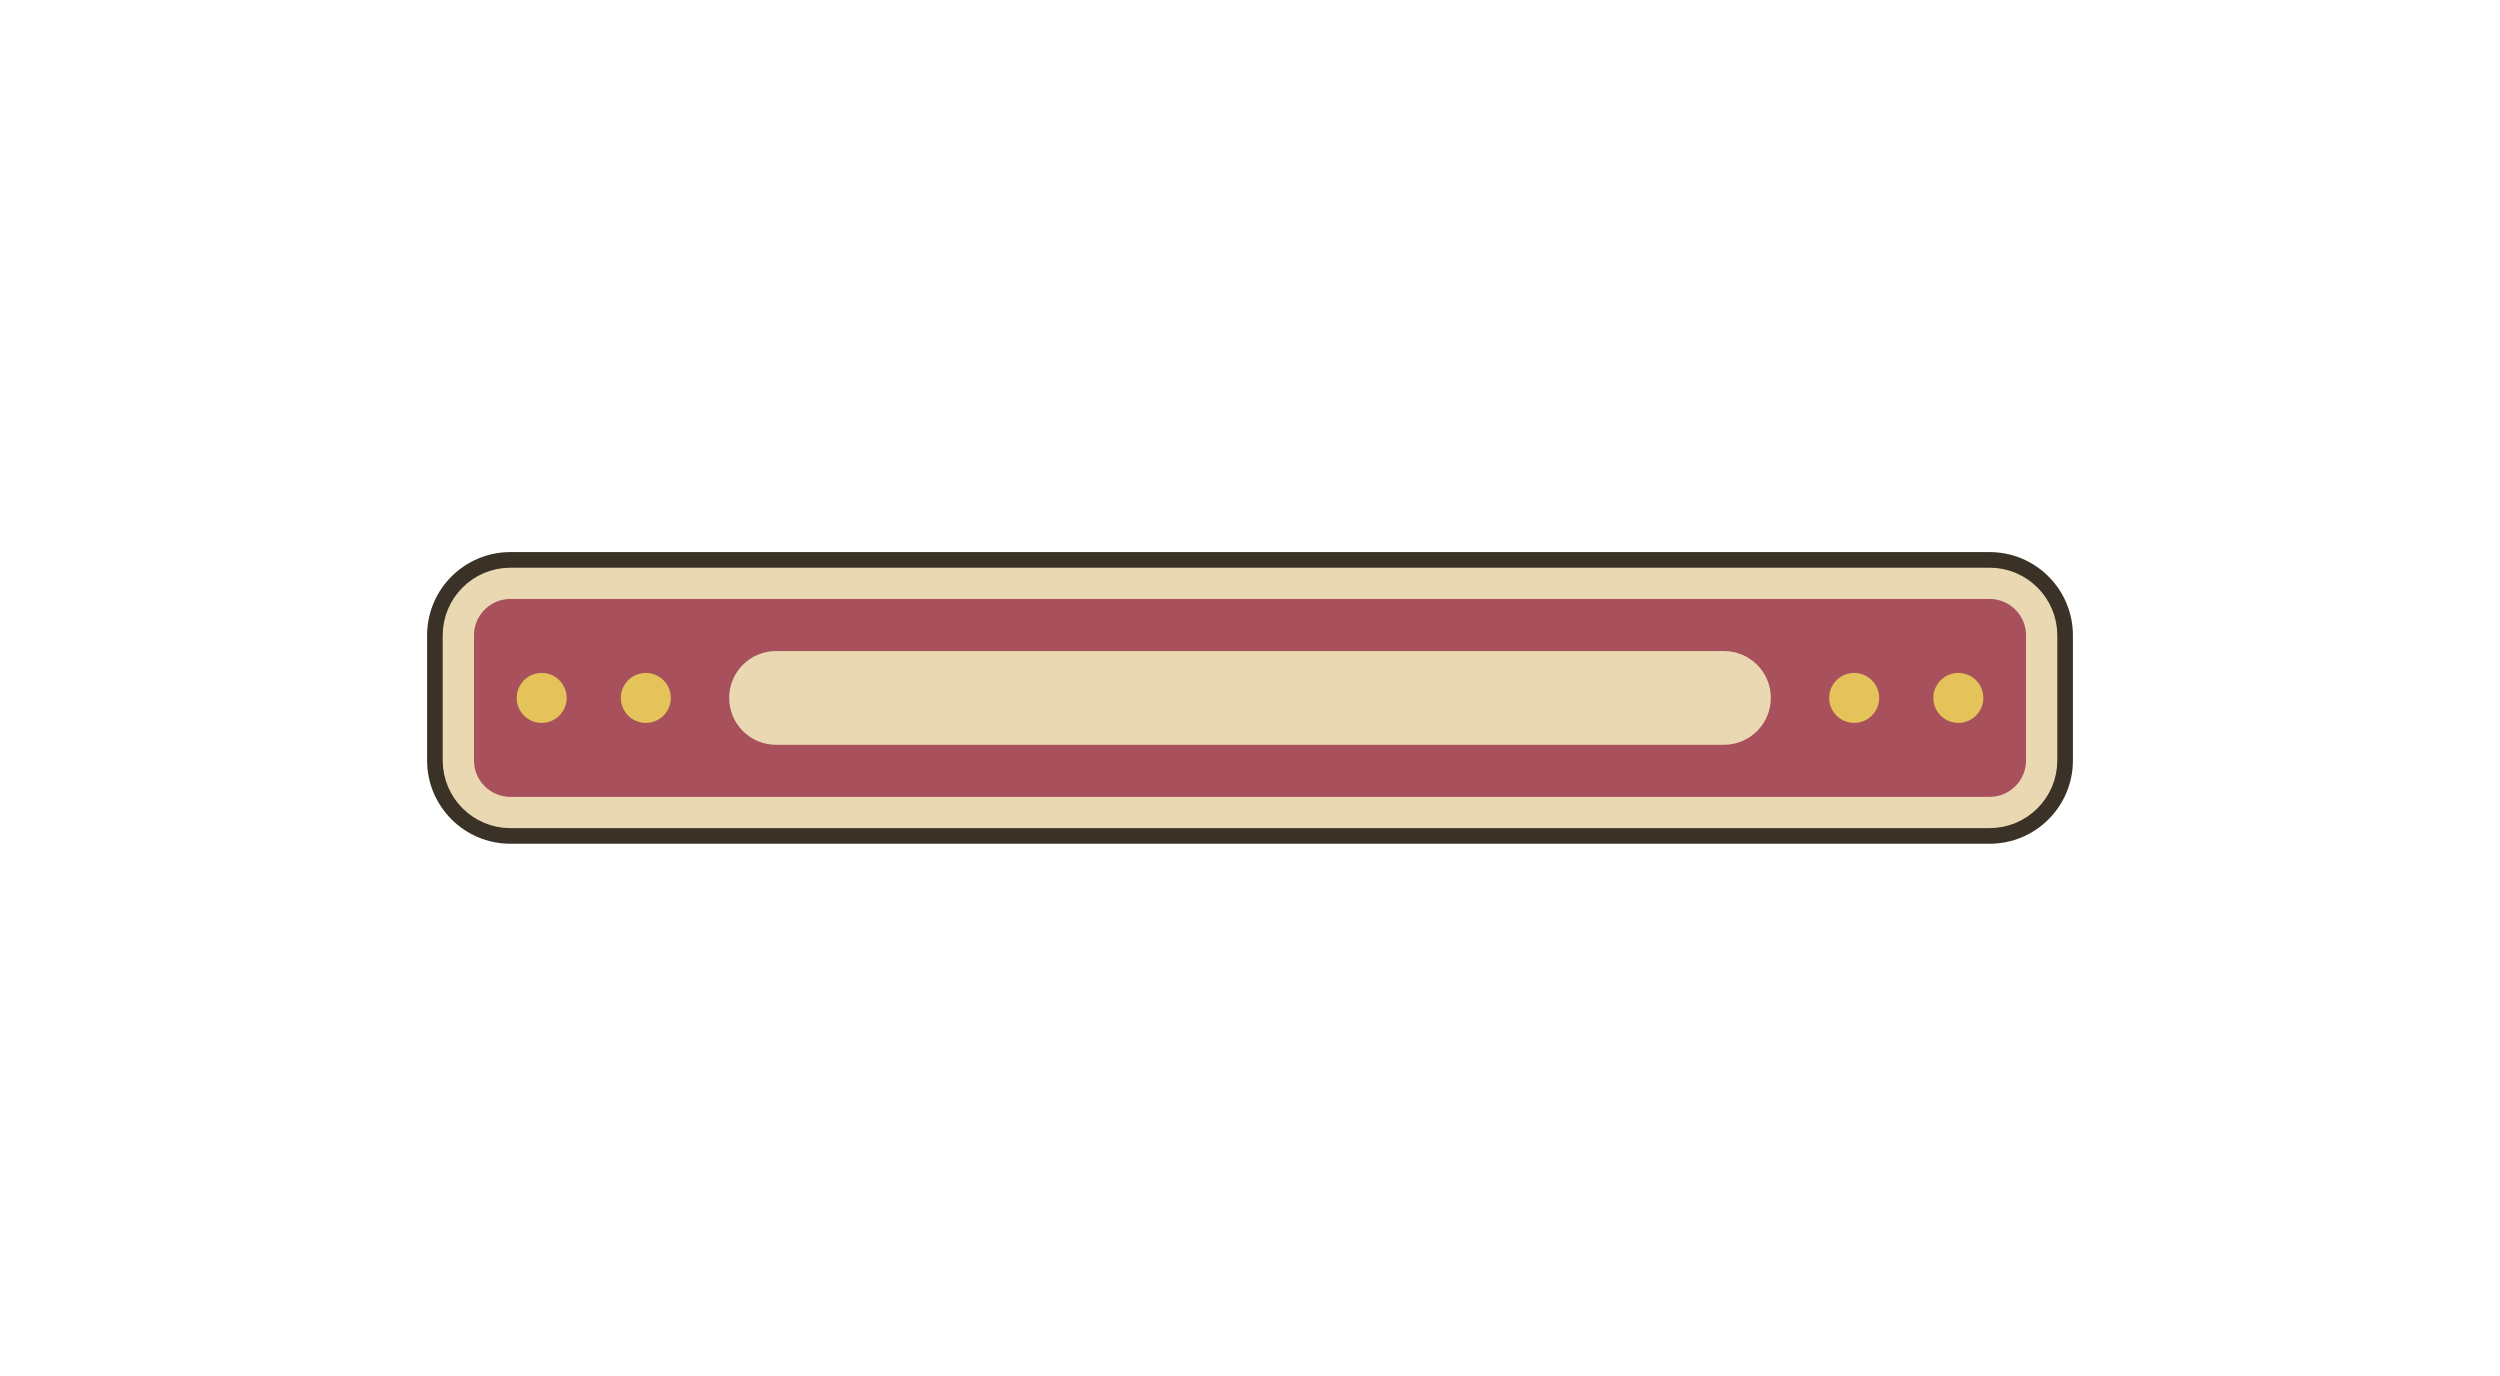
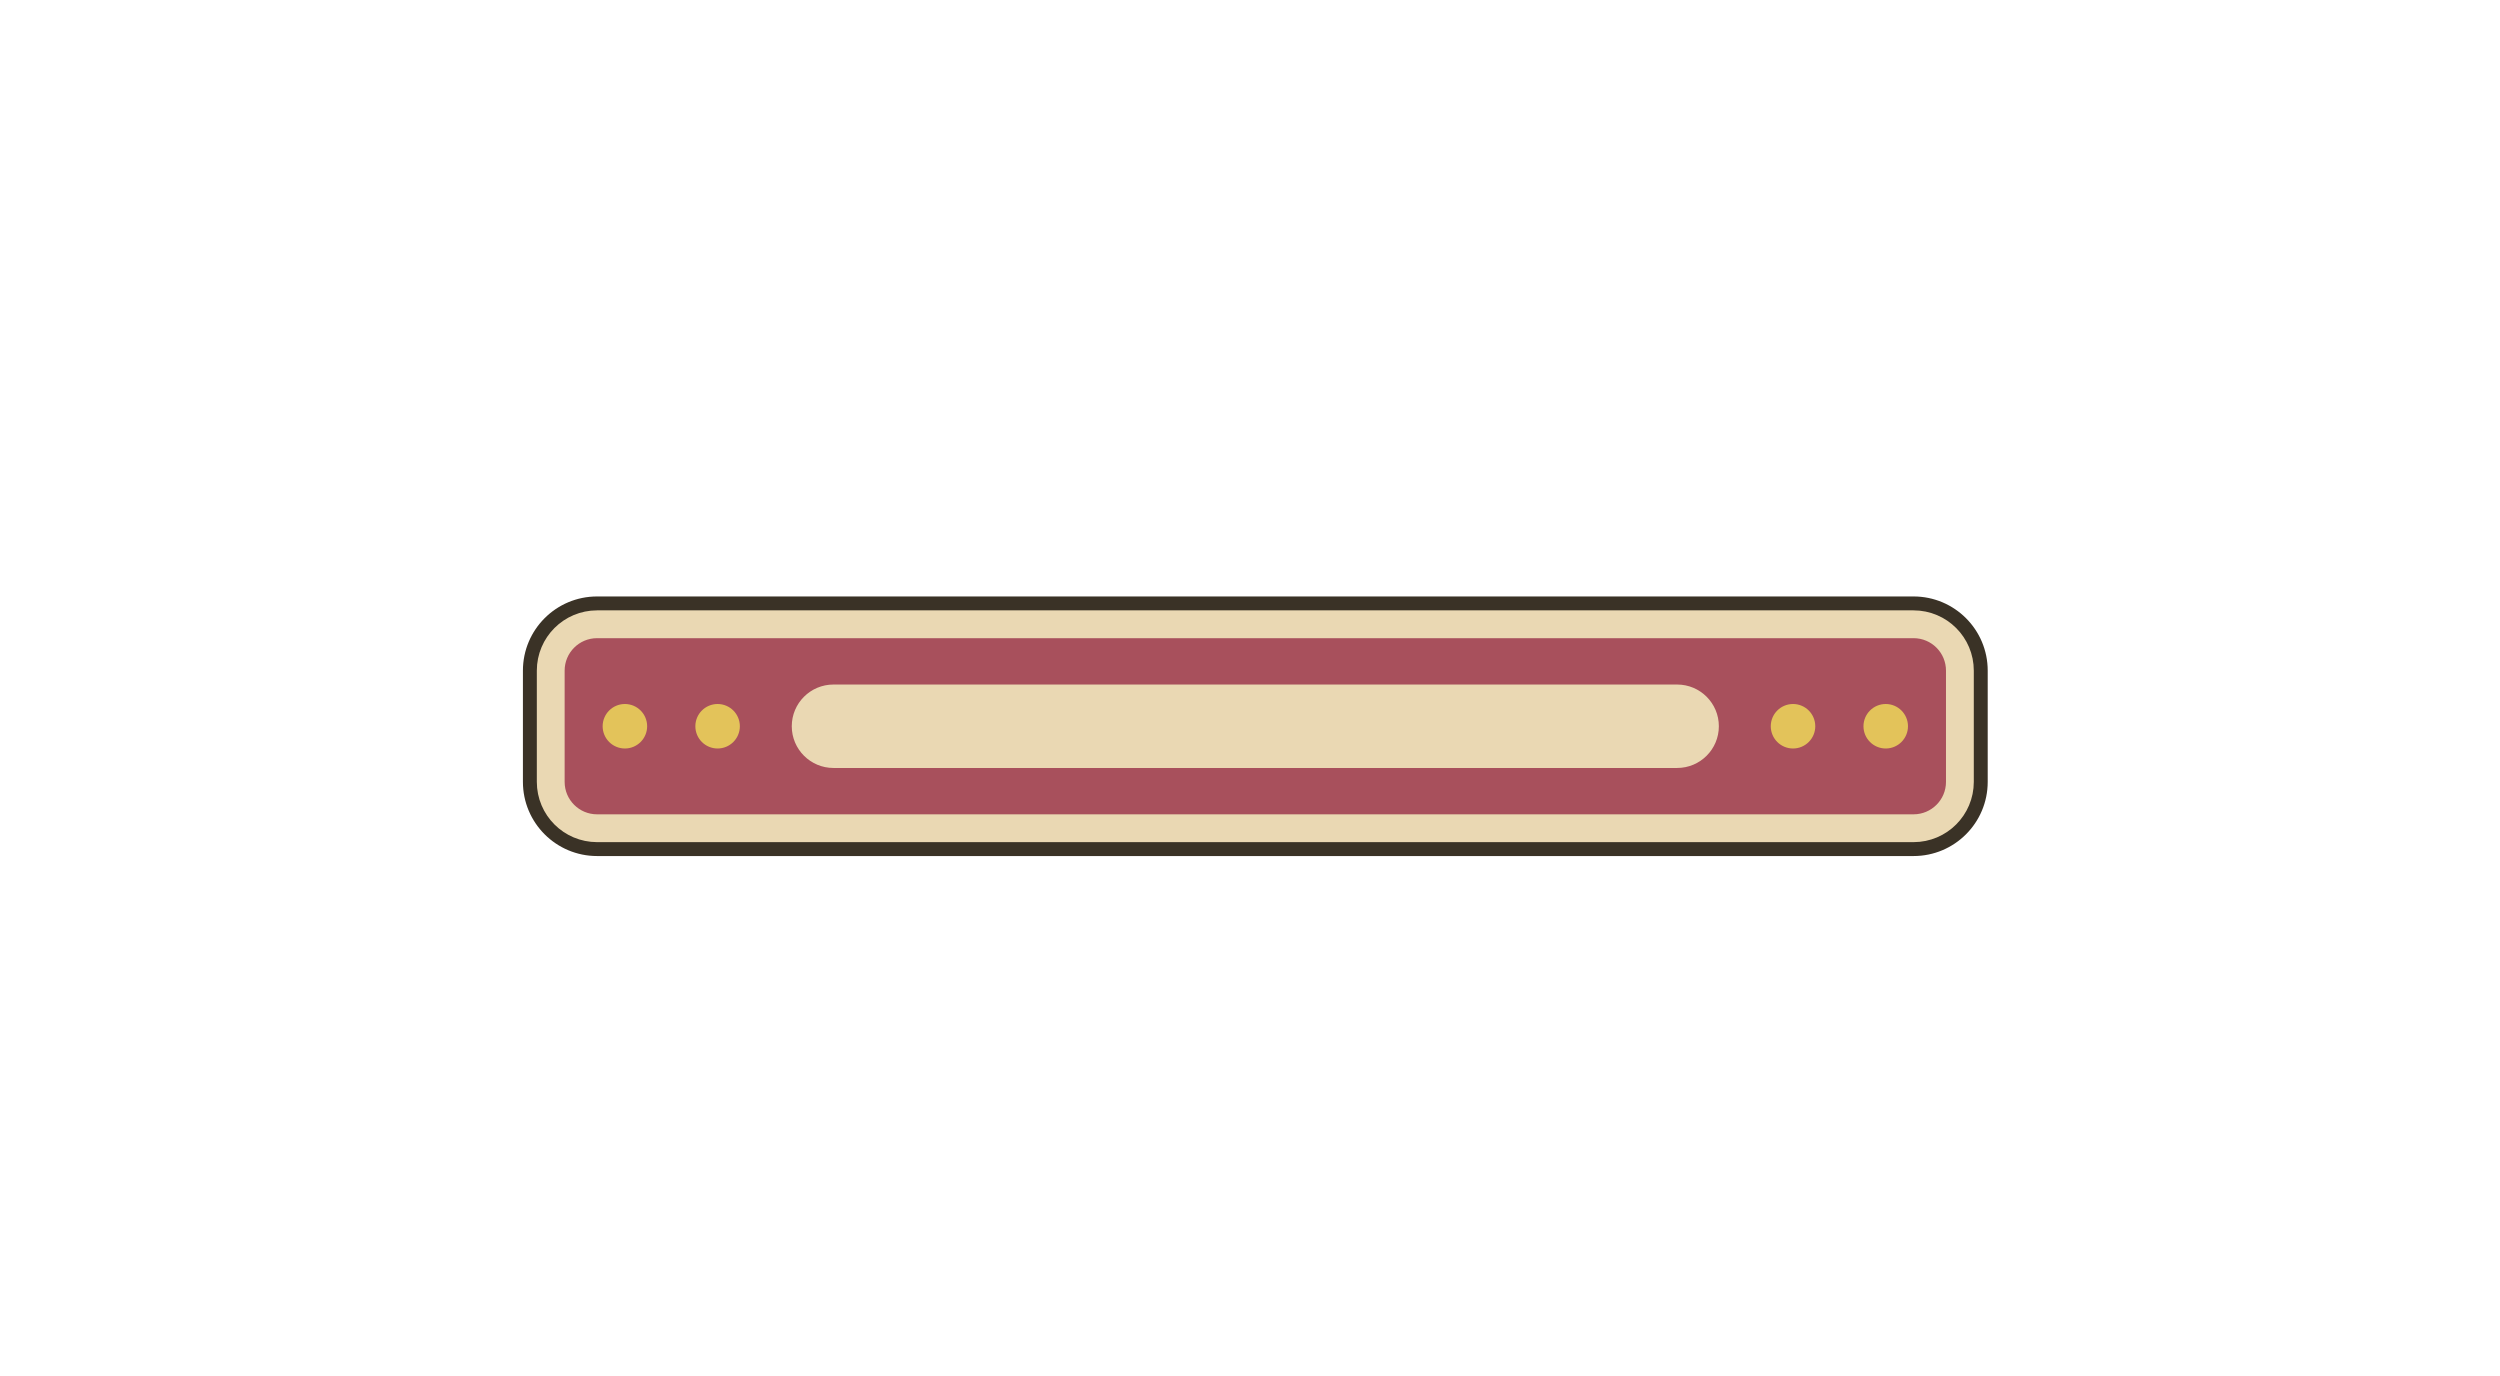
<svg xmlns="http://www.w3.org/2000/svg" width="216" height="118.8" viewBox="0 0 240 132">
-   <rect x="41" y="53" width="158" height="28" rx="8" fill="#3a3226" />
-   <rect x="44" y="56" width="152" height="22" rx="5" fill="#a8505c" />
-   <rect x="44" y="56" width="152" height="22" rx="5" fill="none" stroke="#ead8b3" stroke-width="3" />
-   <rect x="70" y="62.5" width="100" height="9" rx="4.5" fill="#ead8b3" />
-   <circle cx="52" cy="67" r="2.4" fill="#e3c35a" />
-   <circle cx="62" cy="67" r="2.4" fill="#e3c35a" />
-   <circle cx="178" cy="67" r="2.4" fill="#e3c35a" />
-   <circle cx="188" cy="67" r="2.4" fill="#e3c35a" />
+   <g transform="translate(13.71 10.09) scale(0.89)">
+     <rect x="41" y="53" width="158" height="28" rx="8" fill="#3a3226" />
+     <rect x="44" y="56" width="152" height="22" rx="5" fill="#a8505c" />
+     <rect x="44" y="56" width="152" height="22" rx="5" fill="none" stroke="#ead8b3" stroke-width="3" />
+     <rect x="70" y="62.5" width="100" height="9" rx="4.5" fill="#ead8b3" />
+     <circle cx="52" cy="67" r="2.4" fill="#e3c35a" />
+     <circle cx="62" cy="67" r="2.4" fill="#e3c35a" />
+     <circle cx="178" cy="67" r="2.4" fill="#e3c35a" />
+     <circle cx="188" cy="67" r="2.4" fill="#e3c35a" />
+   </g>
</svg>
